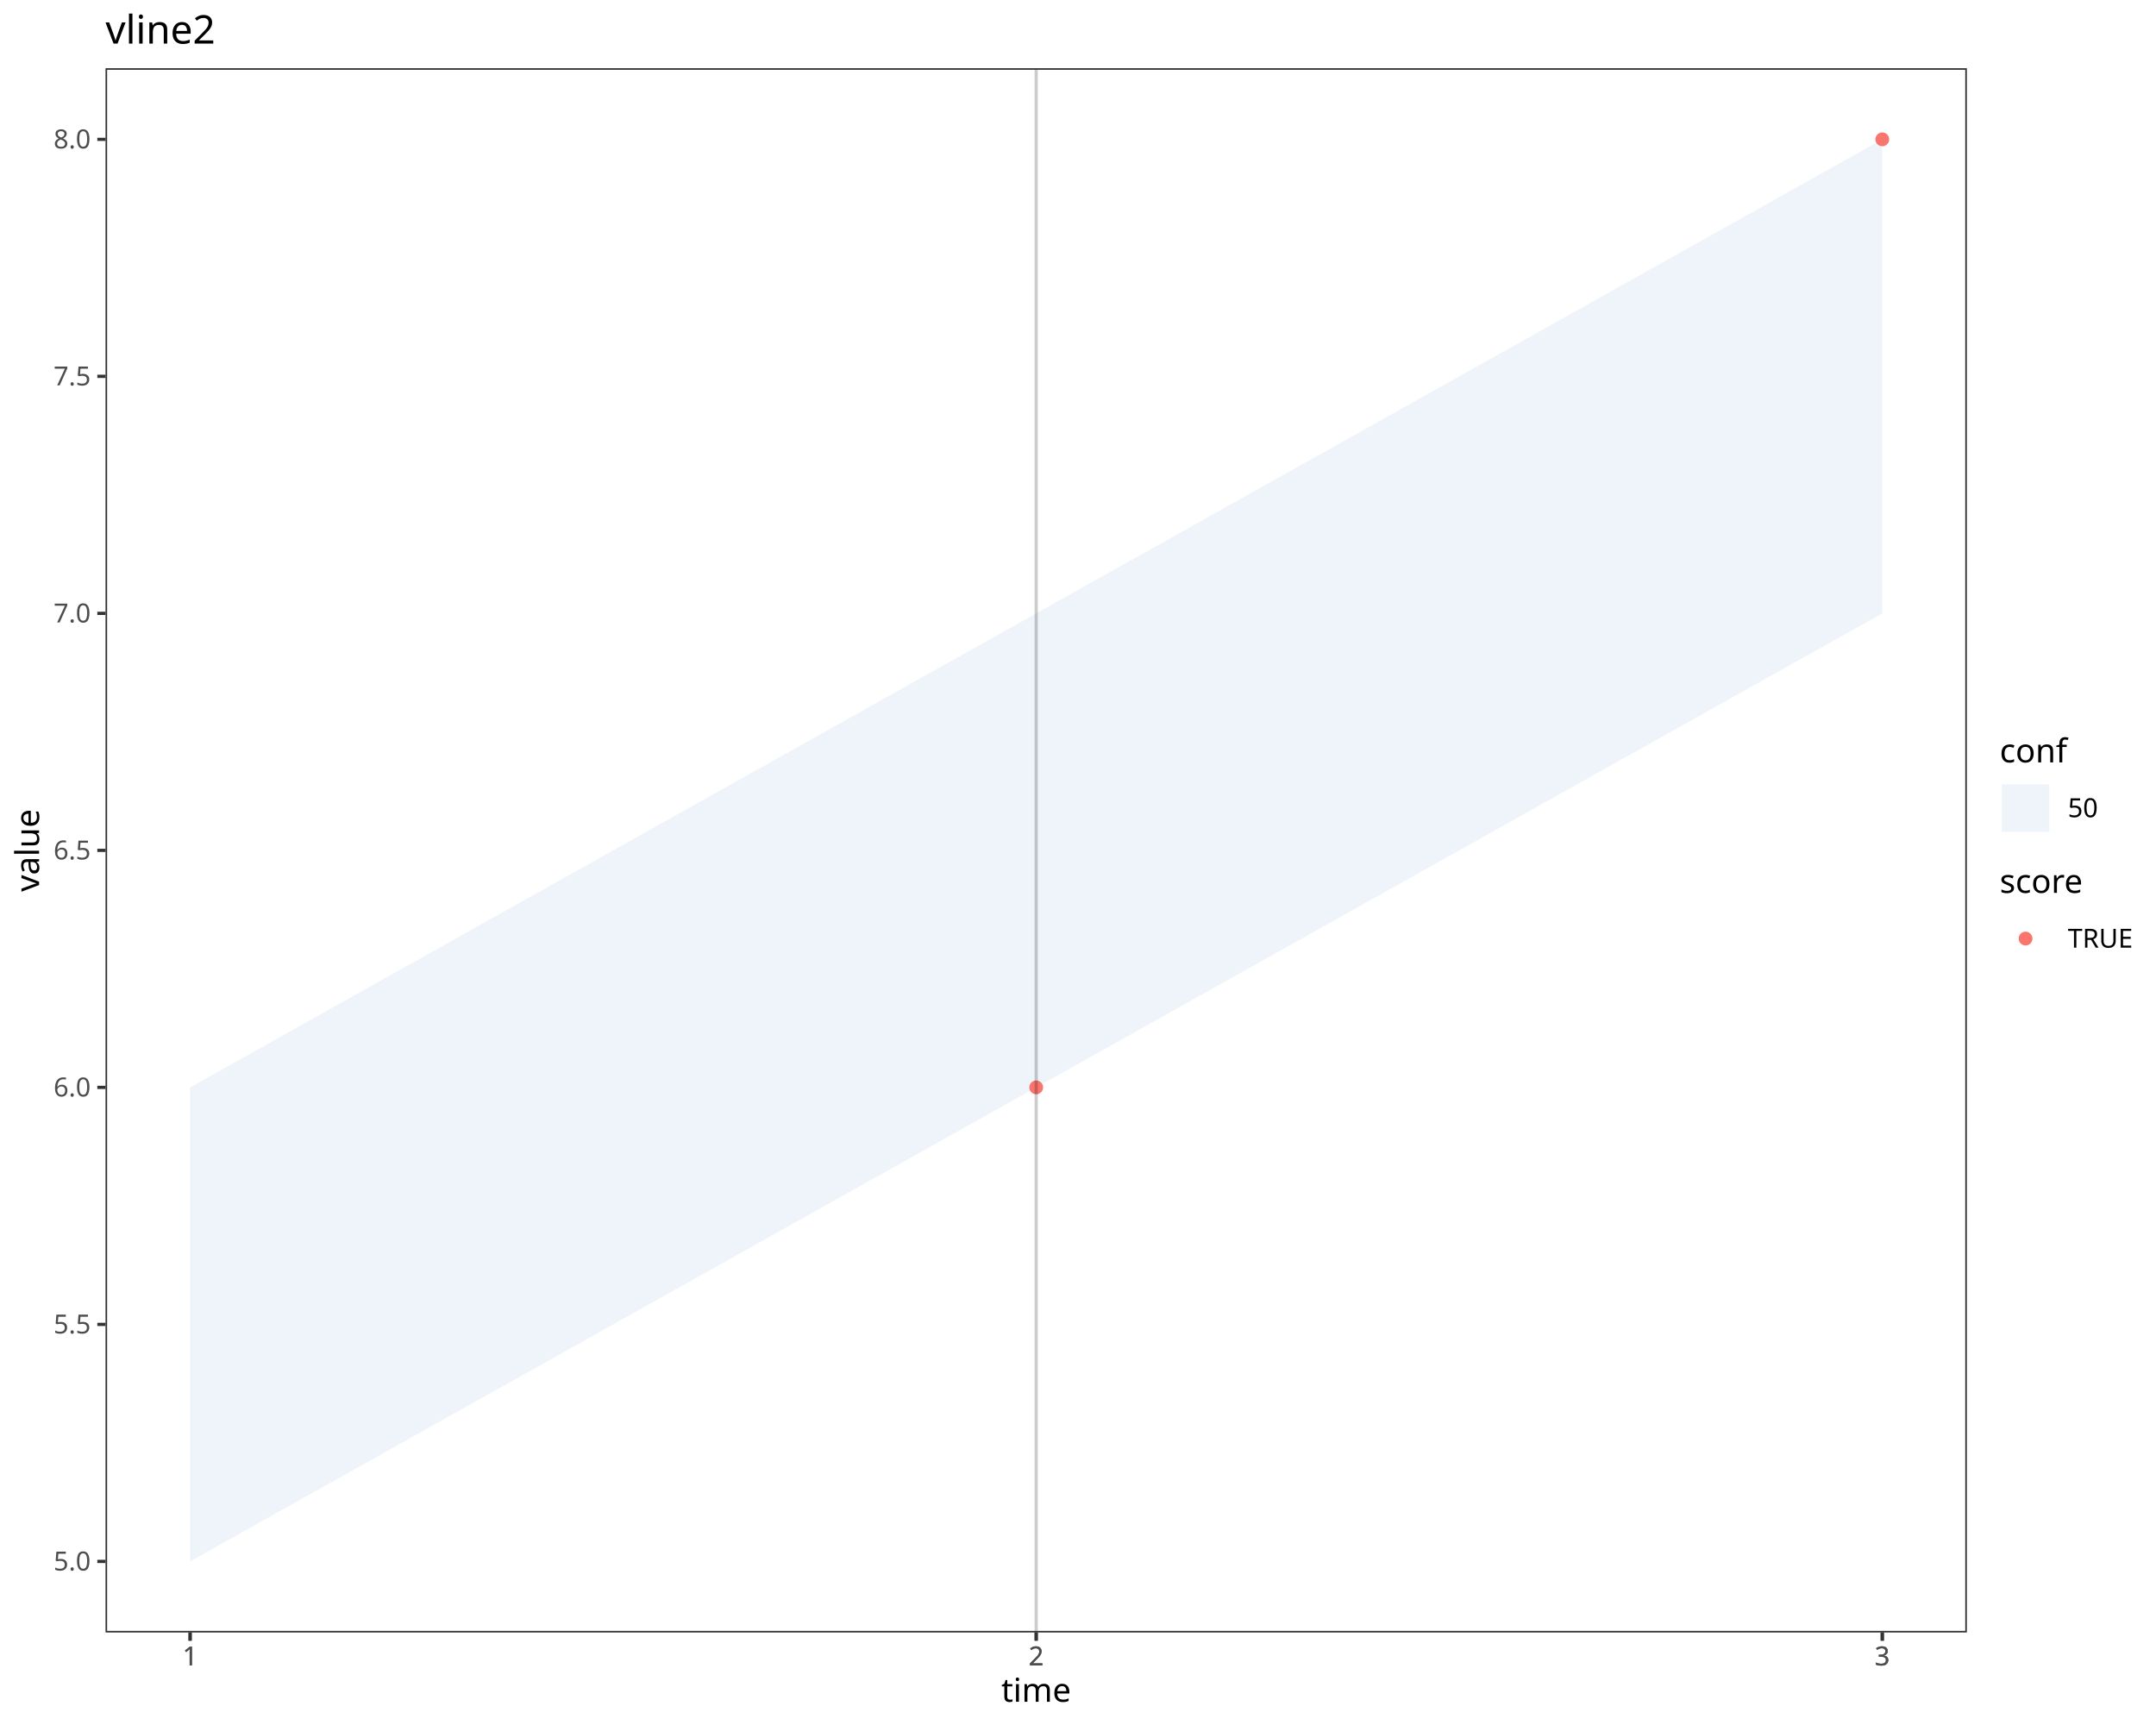
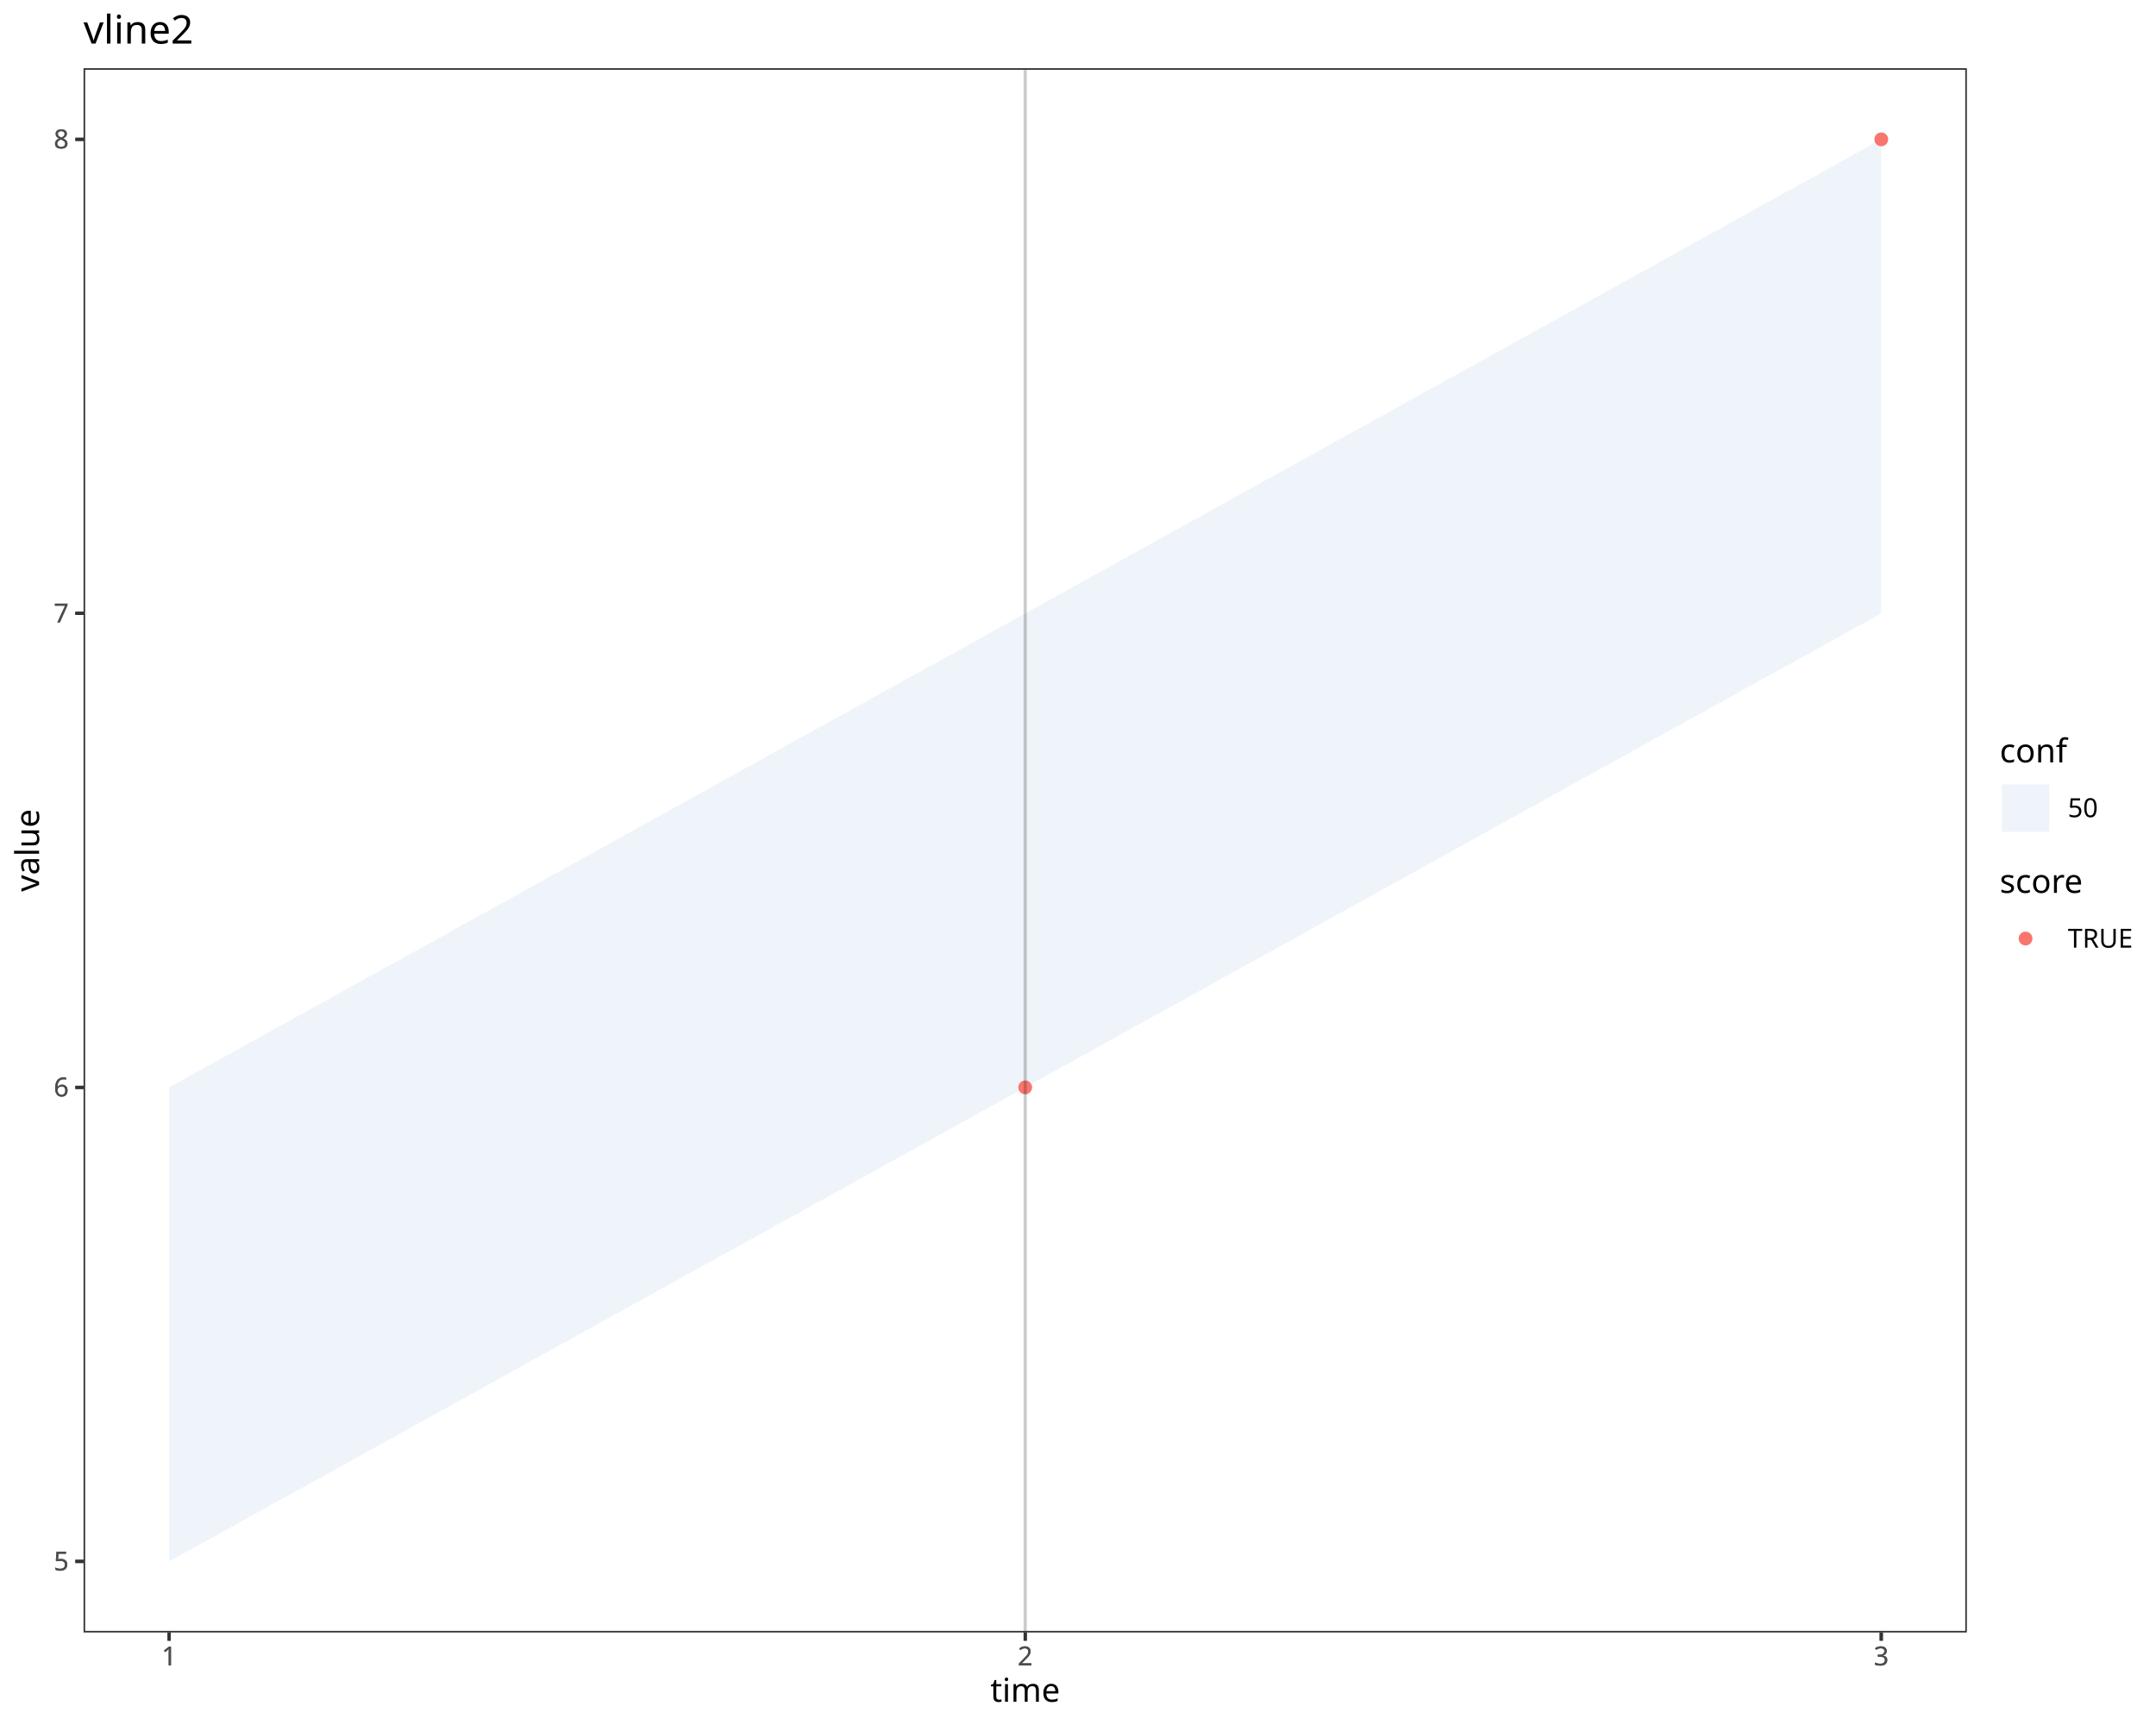
<svg xmlns="http://www.w3.org/2000/svg" class="svglite" data-engine-version="2.0" width="720.00pt" height="576.00pt" viewBox="0 0 720.00 576.00">
  <defs>
    <style type="text/css">
    .svglite line, .svglite polyline, .svglite polygon, .svglite path, .svglite rect, .svglite circle {
      fill: none;
      stroke: #000000;
      stroke-linecap: round;
      stroke-linejoin: round;
      stroke-miterlimit: 10.00;
    }
  </style>
  </defs>
  <rect width="100%" height="100%" style="stroke: none; fill: #FFFFFF;" />
  <defs>
    <clipPath id="cpMC4wMHw3MjAuMDB8MC4wMHw1NzYuMDA=">
      <rect x="0.00" y="0.00" width="720.00" height="576.00" />
    </clipPath>
  </defs>
  <g clip-path="url(#cpMC4wMHw3MjAuMDB8MC4wMHw1NzYuMDA=)">
    <rect x="0.00" y="0.00" width="720.00" height="576.00" style="stroke-width: 1.07; stroke: #FFFFFF; fill: #FFFFFF;" />
  </g>
  <defs>
-     <clipPath id="cpMzUuMjR8NjU2Ljg0fDIyLjc4fDU0NS4xMQ==">
-       <rect x="35.24" y="22.78" width="621.60" height="522.33" />
+     <clipPath id="cpMjcuOTB8NjU2Ljg0fDIyLjc4fDU0NS4xMQ==">
+       <rect x="27.90" y="22.78" width="628.94" height="522.33" />
    </clipPath>
  </defs>
-   <g clip-path="url(#cpMzUuMjR8NjU2Ljg0fDIyLjc4fDU0NS4xMQ==)">
-     <rect x="35.24" y="22.78" width="621.60" height="522.33" style="stroke-width: 1.07; stroke: none; fill: #FFFFFF;" />
-     <polygon points="63.49,363.09 346.04,204.81 628.59,46.53 628.59,204.81 346.04,363.09 63.49,521.37 " style="stroke-width: 0.00; stroke: none; stroke-linecap: butt; fill: #DEEBF7; fill-opacity: 0.50;" />
-     <polyline points="63.49,363.09 346.04,204.81 628.59,46.53 " style="stroke-width: 1.07; stroke: none; stroke-linecap: butt;" />
-     <polyline points="628.59,204.81 346.04,363.09 63.49,521.37 " style="stroke-width: 1.07; stroke: none; stroke-linecap: butt;" />
-     <circle cx="346.04" cy="363.09" r="1.95" style="stroke-width: 0.71; stroke: #F8766D; fill: #F8766D;" />
-     <circle cx="628.59" cy="46.53" r="1.95" style="stroke-width: 0.71; stroke: #F8766D; fill: #F8766D;" />
-     <line x1="346.04" y1="545.11" x2="346.04" y2="22.78" style="stroke-width: 1.07; stroke: #000000; stroke-opacity: 0.20; stroke-linecap: butt;" />
-     <rect x="35.24" y="22.78" width="621.60" height="522.33" style="stroke-width: 1.07; stroke: #333333;" />
+   <g clip-path="url(#cpMjcuOTB8NjU2Ljg0fDIyLjc4fDU0NS4xMQ==)">
+     <rect x="27.90" y="22.78" width="628.94" height="522.33" style="stroke-width: 1.07; stroke: none; fill: #FFFFFF;" />
+     <polygon points="56.49,363.09 342.37,204.81 628.25,46.53 628.25,204.81 342.37,363.09 56.49,521.37 " style="stroke-width: 0.00; stroke: none; stroke-linecap: butt; fill: #DEEBF7; fill-opacity: 0.50;" />
+     <polyline points="56.49,363.09 342.37,204.81 628.25,46.53 " style="stroke-width: 1.07; stroke: none; stroke-linecap: butt;" />
+     <polyline points="628.25,204.81 342.37,363.09 56.49,521.37 " style="stroke-width: 1.07; stroke: none; stroke-linecap: butt;" />
+     <circle cx="342.37" cy="363.09" r="1.95" style="stroke-width: 0.71; stroke: #F8766D; fill: #F8766D;" />
+     <circle cx="628.25" cy="46.53" r="1.95" style="stroke-width: 0.71; stroke: #F8766D; fill: #F8766D;" />
+     <line x1="342.37" y1="545.11" x2="342.37" y2="22.78" style="stroke-width: 1.07; stroke: #000000; stroke-opacity: 0.20; stroke-linecap: butt;" />
+     <rect x="27.90" y="22.78" width="628.94" height="522.33" style="stroke-width: 1.07; stroke: #333333;" />
  </g>
  <g clip-path="url(#cpMC4wMHw3MjAuMDB8MC4wMHw1NzYuMDA=)">
-     <text x="30.31" y="524.40" text-anchor="end" style="font-size: 8.80px; fill: #4D4D4D; font-family: sans;" textLength="12.23px" lengthAdjust="spacingAndGlyphs">5.0</text>
-     <text x="30.31" y="445.26" text-anchor="end" style="font-size: 8.80px; fill: #4D4D4D; font-family: sans;" textLength="12.23px" lengthAdjust="spacingAndGlyphs">5.5</text>
-     <text x="30.31" y="366.12" text-anchor="end" style="font-size: 8.80px; fill: #4D4D4D; font-family: sans;" textLength="12.23px" lengthAdjust="spacingAndGlyphs">6.0</text>
-     <text x="30.31" y="286.98" text-anchor="end" style="font-size: 8.80px; fill: #4D4D4D; font-family: sans;" textLength="12.23px" lengthAdjust="spacingAndGlyphs">6.5</text>
-     <text x="30.31" y="207.84" text-anchor="end" style="font-size: 8.80px; fill: #4D4D4D; font-family: sans;" textLength="12.23px" lengthAdjust="spacingAndGlyphs">7.0</text>
-     <text x="30.31" y="128.69" text-anchor="end" style="font-size: 8.80px; fill: #4D4D4D; font-family: sans;" textLength="12.23px" lengthAdjust="spacingAndGlyphs">7.5</text>
-     <text x="30.31" y="49.55" text-anchor="end" style="font-size: 8.80px; fill: #4D4D4D; font-family: sans;" textLength="12.23px" lengthAdjust="spacingAndGlyphs">8.0</text>
-     <polyline points="32.50,521.37 35.24,521.37 " style="stroke-width: 1.07; stroke: #333333; stroke-linecap: butt;" />
-     <polyline points="32.50,442.23 35.24,442.23 " style="stroke-width: 1.07; stroke: #333333; stroke-linecap: butt;" />
-     <polyline points="32.50,363.09 35.24,363.09 " style="stroke-width: 1.07; stroke: #333333; stroke-linecap: butt;" />
-     <polyline points="32.50,283.95 35.24,283.95 " style="stroke-width: 1.07; stroke: #333333; stroke-linecap: butt;" />
-     <polyline points="32.50,204.81 35.24,204.81 " style="stroke-width: 1.07; stroke: #333333; stroke-linecap: butt;" />
-     <polyline points="32.50,125.67 35.24,125.67 " style="stroke-width: 1.07; stroke: #333333; stroke-linecap: butt;" />
-     <polyline points="32.50,46.53 35.24,46.53 " style="stroke-width: 1.07; stroke: #333333; stroke-linecap: butt;" />
-     <polyline points="63.49,547.85 63.49,545.11 " style="stroke-width: 1.07; stroke: #333333; stroke-linecap: butt;" />
-     <polyline points="63.49,547.85 63.49,545.11 " style="stroke-width: 1.07; stroke: #333333; stroke-linecap: butt;" />
-     <polyline points="346.04,547.85 346.04,545.11 " style="stroke-width: 1.07; stroke: #333333; stroke-linecap: butt;" />
-     <polyline points="346.04,547.85 346.04,545.11 " style="stroke-width: 1.07; stroke: #333333; stroke-linecap: butt;" />
-     <polyline points="628.59,547.85 628.59,545.11 " style="stroke-width: 1.07; stroke: #333333; stroke-linecap: butt;" />
-     <polyline points="628.59,547.85 628.59,545.11 " style="stroke-width: 1.07; stroke: #333333; stroke-linecap: butt;" />
-     <text x="63.49" y="556.10" text-anchor="middle" style="font-size: 8.80px; fill: #4D4D4D; font-family: sans;" textLength="4.89px" lengthAdjust="spacingAndGlyphs">1</text>
-     <text x="63.49" y="556.10" text-anchor="middle" style="font-size: 8.80px; fill: #4D4D4D; font-family: sans;" textLength="4.89px" lengthAdjust="spacingAndGlyphs">1</text>
-     <text x="346.04" y="556.10" text-anchor="middle" style="font-size: 8.80px; fill: #4D4D4D; font-family: sans;" textLength="4.89px" lengthAdjust="spacingAndGlyphs">2</text>
-     <text x="346.04" y="556.10" text-anchor="middle" style="font-size: 8.80px; fill: #4D4D4D; font-family: sans;" textLength="4.89px" lengthAdjust="spacingAndGlyphs">2</text>
-     <text x="628.59" y="556.10" text-anchor="middle" style="font-size: 8.80px; fill: #4D4D4D; font-family: sans;" textLength="4.89px" lengthAdjust="spacingAndGlyphs">3</text>
-     <text x="628.59" y="556.10" text-anchor="middle" style="font-size: 8.80px; fill: #4D4D4D; font-family: sans;" textLength="4.89px" lengthAdjust="spacingAndGlyphs">3</text>
-     <text x="346.04" y="568.24" text-anchor="middle" style="font-size: 11.00px; font-family: sans;" textLength="20.78px" lengthAdjust="spacingAndGlyphs">time</text>
+     <text x="22.97" y="524.40" text-anchor="end" style="font-size: 8.80px; fill: #4D4D4D; font-family: sans;" textLength="4.89px" lengthAdjust="spacingAndGlyphs">5</text>
+     <text x="22.97" y="524.40" text-anchor="end" style="font-size: 8.80px; fill: #4D4D4D; font-family: sans;" textLength="4.89px" lengthAdjust="spacingAndGlyphs">5</text>
+     <text x="22.97" y="366.12" text-anchor="end" style="font-size: 8.80px; fill: #4D4D4D; font-family: sans;" textLength="4.89px" lengthAdjust="spacingAndGlyphs">6</text>
+     <text x="22.97" y="366.12" text-anchor="end" style="font-size: 8.80px; fill: #4D4D4D; font-family: sans;" textLength="4.89px" lengthAdjust="spacingAndGlyphs">6</text>
+     <text x="22.97" y="207.84" text-anchor="end" style="font-size: 8.80px; fill: #4D4D4D; font-family: sans;" textLength="4.89px" lengthAdjust="spacingAndGlyphs">7</text>
+     <text x="22.97" y="207.84" text-anchor="end" style="font-size: 8.80px; fill: #4D4D4D; font-family: sans;" textLength="4.89px" lengthAdjust="spacingAndGlyphs">7</text>
+     <text x="22.97" y="49.55" text-anchor="end" style="font-size: 8.80px; fill: #4D4D4D; font-family: sans;" textLength="4.89px" lengthAdjust="spacingAndGlyphs">8</text>
+     <text x="22.97" y="49.55" text-anchor="end" style="font-size: 8.80px; fill: #4D4D4D; font-family: sans;" textLength="4.89px" lengthAdjust="spacingAndGlyphs">8</text>
+     <polyline points="25.16,521.37 27.90,521.37 " style="stroke-width: 1.07; stroke: #333333; stroke-linecap: butt;" />
+     <polyline points="25.16,521.37 27.90,521.37 " style="stroke-width: 1.07; stroke: #333333; stroke-linecap: butt;" />
+     <polyline points="25.16,363.09 27.90,363.09 " style="stroke-width: 1.07; stroke: #333333; stroke-linecap: butt;" />
+     <polyline points="25.16,363.09 27.90,363.09 " style="stroke-width: 1.07; stroke: #333333; stroke-linecap: butt;" />
+     <polyline points="25.16,204.81 27.90,204.81 " style="stroke-width: 1.07; stroke: #333333; stroke-linecap: butt;" />
+     <polyline points="25.16,204.81 27.90,204.81 " style="stroke-width: 1.07; stroke: #333333; stroke-linecap: butt;" />
+     <polyline points="25.16,46.53 27.90,46.53 " style="stroke-width: 1.07; stroke: #333333; stroke-linecap: butt;" />
+     <polyline points="25.16,46.53 27.90,46.53 " style="stroke-width: 1.07; stroke: #333333; stroke-linecap: butt;" />
+     <polyline points="56.49,547.85 56.49,545.11 " style="stroke-width: 1.07; stroke: #333333; stroke-linecap: butt;" />
+     <polyline points="56.49,547.85 56.49,545.11 " style="stroke-width: 1.07; stroke: #333333; stroke-linecap: butt;" />
+     <polyline points="342.37,547.85 342.37,545.11 " style="stroke-width: 1.07; stroke: #333333; stroke-linecap: butt;" />
+     <polyline points="342.37,547.85 342.37,545.11 " style="stroke-width: 1.07; stroke: #333333; stroke-linecap: butt;" />
+     <polyline points="628.25,547.85 628.25,545.11 " style="stroke-width: 1.07; stroke: #333333; stroke-linecap: butt;" />
+     <polyline points="628.25,547.85 628.25,545.11 " style="stroke-width: 1.07; stroke: #333333; stroke-linecap: butt;" />
+     <text x="56.49" y="556.10" text-anchor="middle" style="font-size: 8.80px; fill: #4D4D4D; font-family: sans;" textLength="4.89px" lengthAdjust="spacingAndGlyphs">1</text>
+     <text x="56.49" y="556.10" text-anchor="middle" style="font-size: 8.80px; fill: #4D4D4D; font-family: sans;" textLength="4.89px" lengthAdjust="spacingAndGlyphs">1</text>
+     <text x="342.37" y="556.10" text-anchor="middle" style="font-size: 8.80px; fill: #4D4D4D; font-family: sans;" textLength="4.89px" lengthAdjust="spacingAndGlyphs">2</text>
+     <text x="342.37" y="556.10" text-anchor="middle" style="font-size: 8.80px; fill: #4D4D4D; font-family: sans;" textLength="4.89px" lengthAdjust="spacingAndGlyphs">2</text>
+     <text x="628.25" y="556.10" text-anchor="middle" style="font-size: 8.80px; fill: #4D4D4D; font-family: sans;" textLength="4.89px" lengthAdjust="spacingAndGlyphs">3</text>
+     <text x="628.25" y="556.10" text-anchor="middle" style="font-size: 8.80px; fill: #4D4D4D; font-family: sans;" textLength="4.89px" lengthAdjust="spacingAndGlyphs">3</text>
+     <text x="342.37" y="568.24" text-anchor="middle" style="font-size: 11.00px; font-family: sans;" textLength="20.78px" lengthAdjust="spacingAndGlyphs">time</text>
    <text transform="translate(13.05,283.95) rotate(-90)" text-anchor="middle" style="font-size: 11.00px; font-family: sans;" textLength="26.30px" lengthAdjust="spacingAndGlyphs">value</text>
    <rect x="667.80" y="245.86" width="32.55" height="32.61" style="stroke-width: 1.07; stroke: none; fill: #FFFFFF;" />
    <text x="667.80" y="254.57" style="font-size: 11.00px; font-family: sans;" textLength="20.80px" lengthAdjust="spacingAndGlyphs">conf</text>
    <rect x="667.80" y="261.19" width="17.28" height="17.28" style="stroke-width: 1.07; stroke: none; fill: #FFFFFF;" />
    <rect x="668.51" y="261.90" width="15.86" height="15.86" style="stroke-width: 1.07; stroke: none; stroke-linecap: butt; stroke-linejoin: miter; fill: #DEEBF7; fill-opacity: 0.50;" />
    <text x="690.56" y="272.86" style="font-size: 8.80px; font-family: sans;" textLength="9.79px" lengthAdjust="spacingAndGlyphs">50</text>
    <rect x="667.80" y="289.43" width="46.72" height="32.61" style="stroke-width: 1.07; stroke: none; fill: #FFFFFF;" />
    <text x="667.80" y="298.14" style="font-size: 11.00px; font-family: sans;" textLength="26.91px" lengthAdjust="spacingAndGlyphs">score</text>
    <rect x="667.80" y="304.76" width="17.28" height="17.28" style="stroke-width: 1.07; stroke: none; fill: #FFFFFF;" />
    <circle cx="676.44" cy="313.40" r="1.95" style="stroke-width: 0.71; stroke: #F8766D; fill: #F8766D;" />
    <text x="690.56" y="316.43" style="font-size: 8.80px; font-family: sans;" textLength="23.96px" lengthAdjust="spacingAndGlyphs">TRUE</text>
-     <text x="35.24" y="14.56" style="font-size: 13.20px; font-family: sans;" textLength="34.49px" lengthAdjust="spacingAndGlyphs">vline2</text>
+     <text x="27.90" y="14.56" style="font-size: 13.20px; font-family: sans;" textLength="34.49px" lengthAdjust="spacingAndGlyphs">vline2</text>
  </g>
</svg>
